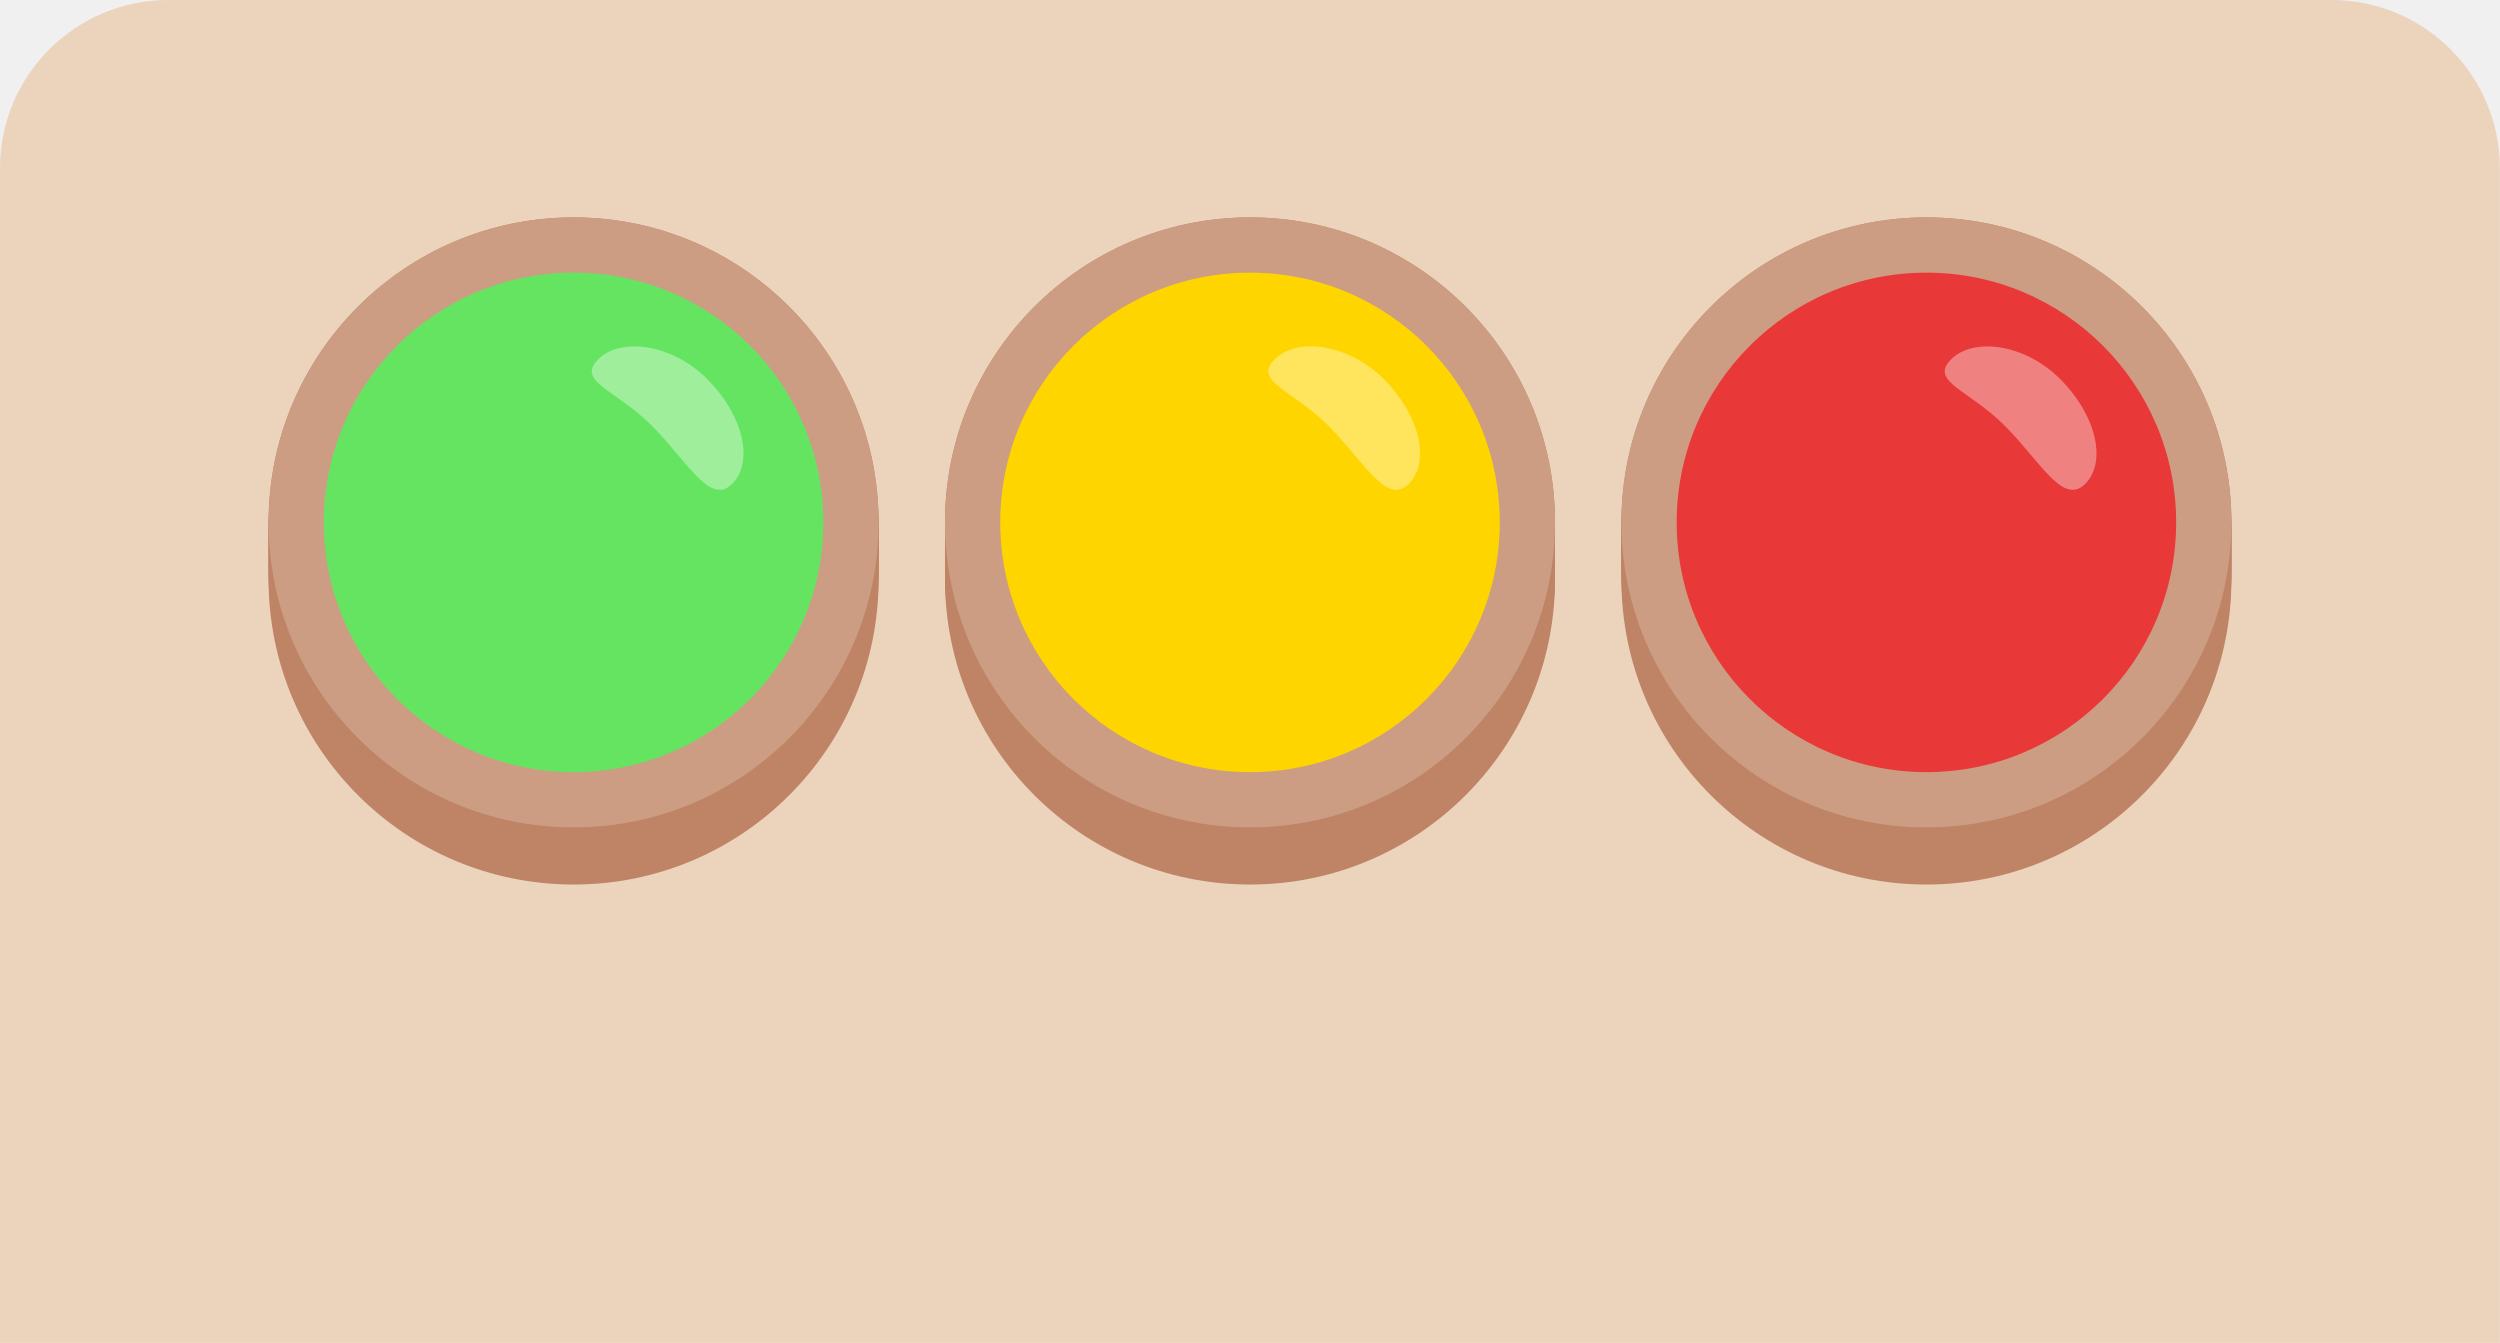
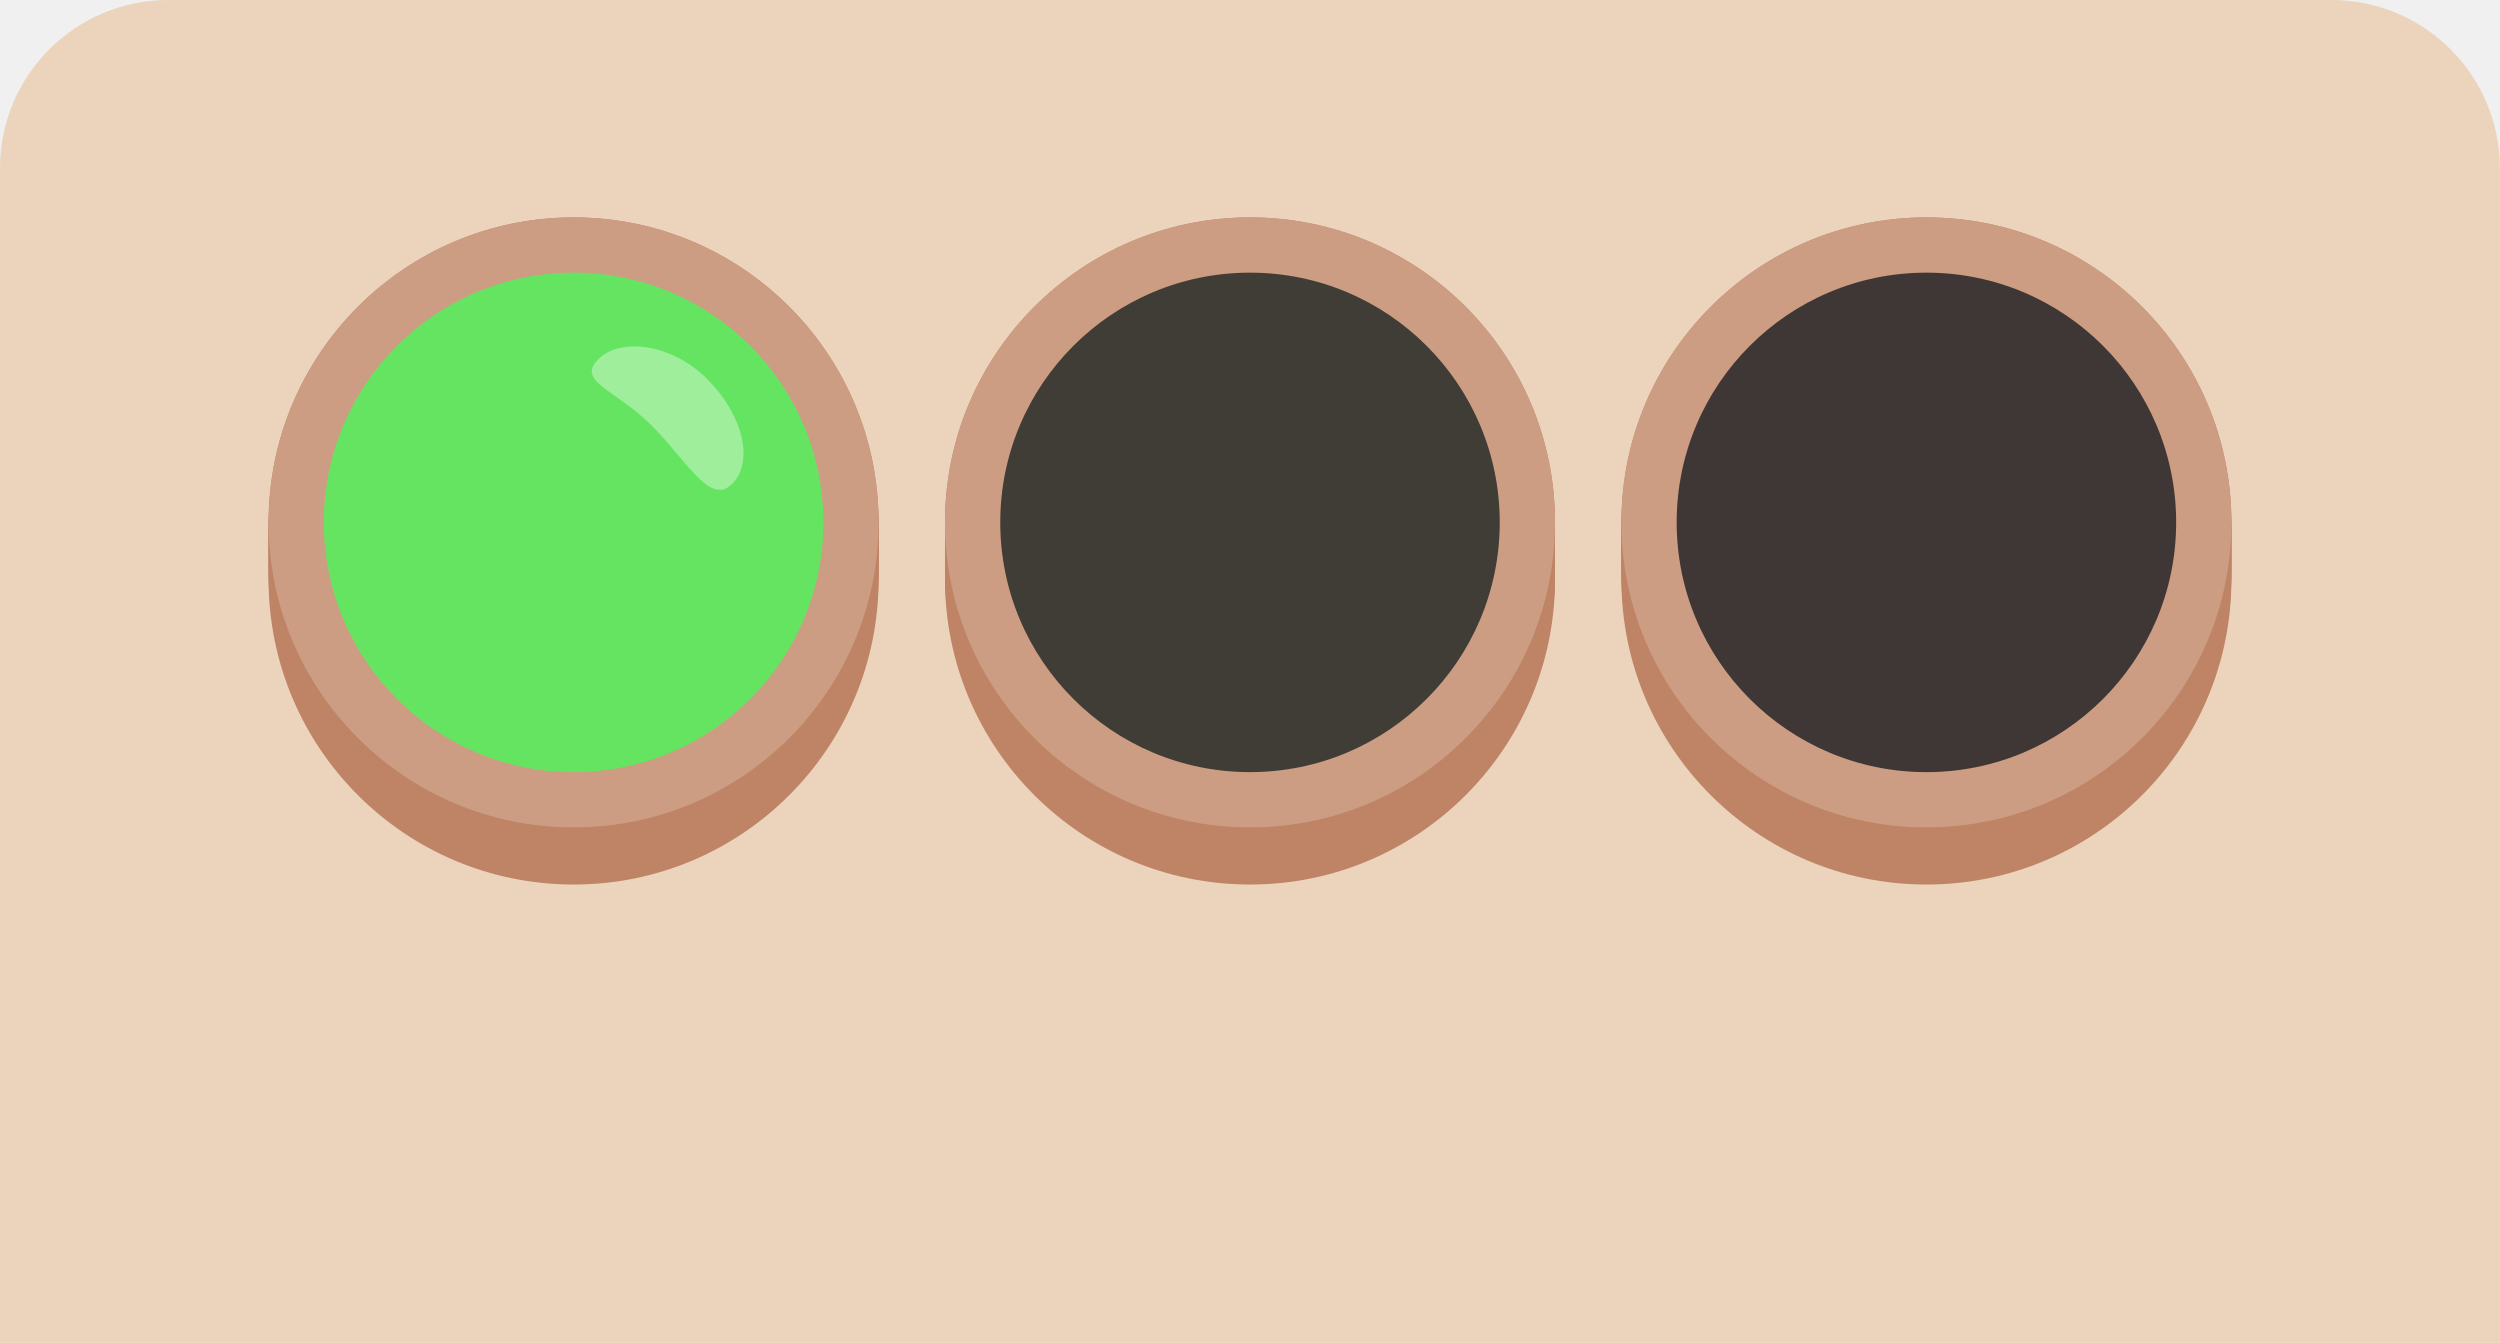
<svg xmlns="http://www.w3.org/2000/svg" id="Layer_2" data-name="Layer 2" viewBox="0 0 172.38 92.6">
  <defs>
    <style>
      .cls-1 {
-         fill: #e83838;
+         fill: #be8465;
      }

      .cls-2 {
-         fill: #be8465;
+         fill: #65e462;
      }

      .cls-3 {
-         fill: #65e462;
+         fill: #cc9d82;
      }

      .cls-4 {
-         fill: #cc9d82;
-       }
- 
-       .cls-5 {
        fill: #fff;
        opacity: .37;
      }

-       .cls-6 {
+       .cls-5 {
        fill: #ebd3bc;
      }

+       .cls-6 {
+         fill: #3f3636;
+       }
+ 
      .cls-7 {
-         fill: #ffd500;
+         fill: #3f3d36;
      }
    </style>
  </defs>
  <g id="traffic_3" data-name="traffic 3">
-     <path class="cls-6" d="M11.61,0h149.15c6.41,0,11.61,5.2,11.61,11.61v80.98H0V11.61C0,5.2,5.2,0,11.61,0Z" />
+     <path class="cls-5" d="M11.61,0h149.15c6.41,0,11.61,5.2,11.61,11.61v80.98H0V11.61C0,5.2,5.2,0,11.61,0Z" />
    <g>
      <g>
-         <circle class="cls-2" cx="39.55" cy="39.96" r="21.03" />
-         <circle class="cls-2" cx="39.55" cy="39.6" r="21.03" />
-         <circle class="cls-2" cx="39.55" cy="39.24" r="21.03" />
-         <circle class="cls-2" cx="39.55" cy="38.88" r="21.03" />
-         <circle class="cls-2" cx="39.55" cy="38.52" r="21.03" />
-         <circle class="cls-2" cx="39.55" cy="38.17" r="21.03" />
-         <circle class="cls-2" cx="39.55" cy="37.81" r="21.03" />
-         <circle class="cls-2" cx="39.55" cy="37.45" r="21.03" />
-         <circle class="cls-2" cx="39.55" cy="37.09" r="21.03" />
-         <circle class="cls-2" cx="39.55" cy="36.74" r="21.03" />
-         <circle class="cls-2" cx="39.55" cy="36.38" r="21.03" />
-         <circle class="cls-2" cx="39.55" cy="36.02" r="21.03" />
+         <circle class="cls-1" cx="39.55" cy="39.96" r="21.03" />
+         <circle class="cls-1" cx="39.55" cy="39.6" r="21.03" />
+         <circle class="cls-1" cx="39.55" cy="39.24" r="21.03" />
+         <circle class="cls-1" cx="39.55" cy="38.88" r="21.03" />
+         <circle class="cls-1" cx="39.55" cy="38.52" r="21.03" />
+         <circle class="cls-1" cx="39.55" cy="38.17" r="21.03" />
+         <circle class="cls-1" cx="39.55" cy="37.81" r="21.03" />
+         <circle class="cls-1" cx="39.55" cy="37.45" r="21.03" />
+         <circle class="cls-1" cx="39.55" cy="37.09" r="21.03" />
+         <circle class="cls-1" cx="39.55" cy="36.74" r="21.03" />
+         <circle class="cls-1" cx="39.55" cy="36.38" r="21.03" />
+         <circle class="cls-1" cx="39.55" cy="36.02" r="21.03" />
      </g>
-       <circle class="cls-4" cx="39.55" cy="36.02" r="21.03" />
-       <circle class="cls-3" cx="39.55" cy="36.02" r="17.22" />
-       <path class="cls-5" d="M48.77,26.14c2.47,2.47,3.24,5.71,1.71,7.23s-3.08-1.56-5.55-4.03c-2.47-2.47-5.21-3.03-3.69-4.56s5.05-1.11,7.53,1.36Z" />
+       <circle class="cls-3" cx="39.55" cy="36.02" r="21.03" />
+       <circle class="cls-2" cx="39.55" cy="36.02" r="17.22" />
+       <path class="cls-4" d="M48.77,26.14c2.47,2.47,3.24,5.71,1.71,7.23s-3.08-1.56-5.55-4.03c-2.47-2.47-5.21-3.03-3.69-4.56s5.05-1.11,7.53,1.36Z" />
    </g>
    <g>
      <g>
-         <circle class="cls-2" cx="86.19" cy="39.96" r="21.03" />
-         <circle class="cls-2" cx="86.19" cy="39.6" r="21.03" />
-         <circle class="cls-2" cx="86.19" cy="39.24" r="21.03" />
-         <circle class="cls-2" cx="86.19" cy="38.88" r="21.03" />
-         <circle class="cls-2" cx="86.19" cy="38.52" r="21.03" />
-         <circle class="cls-2" cx="86.19" cy="38.17" r="21.03" />
-         <circle class="cls-2" cx="86.19" cy="37.81" r="21.03" />
-         <circle class="cls-2" cx="86.19" cy="37.45" r="21.03" />
-         <circle class="cls-2" cx="86.19" cy="37.09" r="21.03" />
-         <circle class="cls-2" cx="86.19" cy="36.74" r="21.03" />
-         <circle class="cls-2" cx="86.19" cy="36.38" r="21.03" />
-         <circle class="cls-2" cx="86.19" cy="36.02" r="21.03" />
+         <circle class="cls-1" cx="86.19" cy="39.96" r="21.03" />
+         <circle class="cls-1" cx="86.19" cy="39.6" r="21.03" />
+         <circle class="cls-1" cx="86.19" cy="39.24" r="21.03" />
+         <circle class="cls-1" cx="86.19" cy="38.88" r="21.03" />
+         <circle class="cls-1" cx="86.19" cy="38.52" r="21.03" />
+         <circle class="cls-1" cx="86.19" cy="38.17" r="21.03" />
+         <circle class="cls-1" cx="86.19" cy="37.81" r="21.03" />
+         <circle class="cls-1" cx="86.19" cy="37.45" r="21.03" />
+         <circle class="cls-1" cx="86.19" cy="37.09" r="21.03" />
+         <circle class="cls-1" cx="86.19" cy="36.74" r="21.03" />
+         <circle class="cls-1" cx="86.19" cy="36.38" r="21.03" />
+         <circle class="cls-1" cx="86.19" cy="36.02" r="21.03" />
      </g>
-       <circle class="cls-4" cx="86.19" cy="36.02" r="21.03" />
+       <circle class="cls-3" cx="86.19" cy="36.02" r="21.03" />
      <circle class="cls-7" cx="86.19" cy="36.02" r="17.22" />
-       <path class="cls-5" d="M95.42,26.14c2.47,2.47,3.24,5.71,1.71,7.23s-3.08-1.56-5.55-4.03c-2.47-2.47-5.21-3.03-3.69-4.56s5.05-1.11,7.53,1.36Z" />
    </g>
    <g>
      <g>
-         <circle class="cls-2" cx="132.83" cy="39.96" r="21.03" />
-         <circle class="cls-2" cx="132.83" cy="39.6" r="21.03" />
-         <circle class="cls-2" cx="132.83" cy="39.24" r="21.03" />
-         <circle class="cls-2" cx="132.83" cy="38.88" r="21.03" />
-         <circle class="cls-2" cx="132.83" cy="38.52" r="21.03" />
-         <circle class="cls-2" cx="132.83" cy="38.17" r="21.03" />
-         <circle class="cls-2" cx="132.83" cy="37.81" r="21.03" />
-         <circle class="cls-2" cx="132.83" cy="37.45" r="21.03" />
-         <circle class="cls-2" cx="132.83" cy="37.09" r="21.03" />
-         <circle class="cls-2" cx="132.83" cy="36.74" r="21.03" />
-         <circle class="cls-2" cx="132.83" cy="36.38" r="21.03" />
-         <circle class="cls-2" cx="132.83" cy="36.02" r="21.03" />
+         <circle class="cls-1" cx="132.83" cy="39.96" r="21.03" />
+         <circle class="cls-1" cx="132.83" cy="39.6" r="21.03" />
+         <circle class="cls-1" cx="132.83" cy="39.24" r="21.03" />
+         <circle class="cls-1" cx="132.83" cy="38.88" r="21.03" />
+         <circle class="cls-1" cx="132.83" cy="38.52" r="21.03" />
+         <circle class="cls-1" cx="132.83" cy="38.17" r="21.03" />
+         <circle class="cls-1" cx="132.83" cy="37.81" r="21.03" />
+         <circle class="cls-1" cx="132.83" cy="37.45" r="21.03" />
+         <circle class="cls-1" cx="132.83" cy="37.09" r="21.03" />
+         <circle class="cls-1" cx="132.83" cy="36.74" r="21.03" />
+         <circle class="cls-1" cx="132.83" cy="36.38" r="21.03" />
+         <circle class="cls-1" cx="132.83" cy="36.02" r="21.03" />
      </g>
-       <circle class="cls-4" cx="132.83" cy="36.02" r="21.03" />
-       <circle class="cls-1" cx="132.83" cy="36.02" r="17.22" />
-       <path class="cls-5" d="M142.06,26.14c2.47,2.47,3.24,5.71,1.71,7.23s-3.08-1.56-5.55-4.03c-2.47-2.47-5.21-3.03-3.69-4.56s5.05-1.11,7.53,1.36Z" />
+       <circle class="cls-3" cx="132.83" cy="36.02" r="21.03" />
+       <circle class="cls-6" cx="132.83" cy="36.02" r="17.22" />
    </g>
  </g>
</svg>
